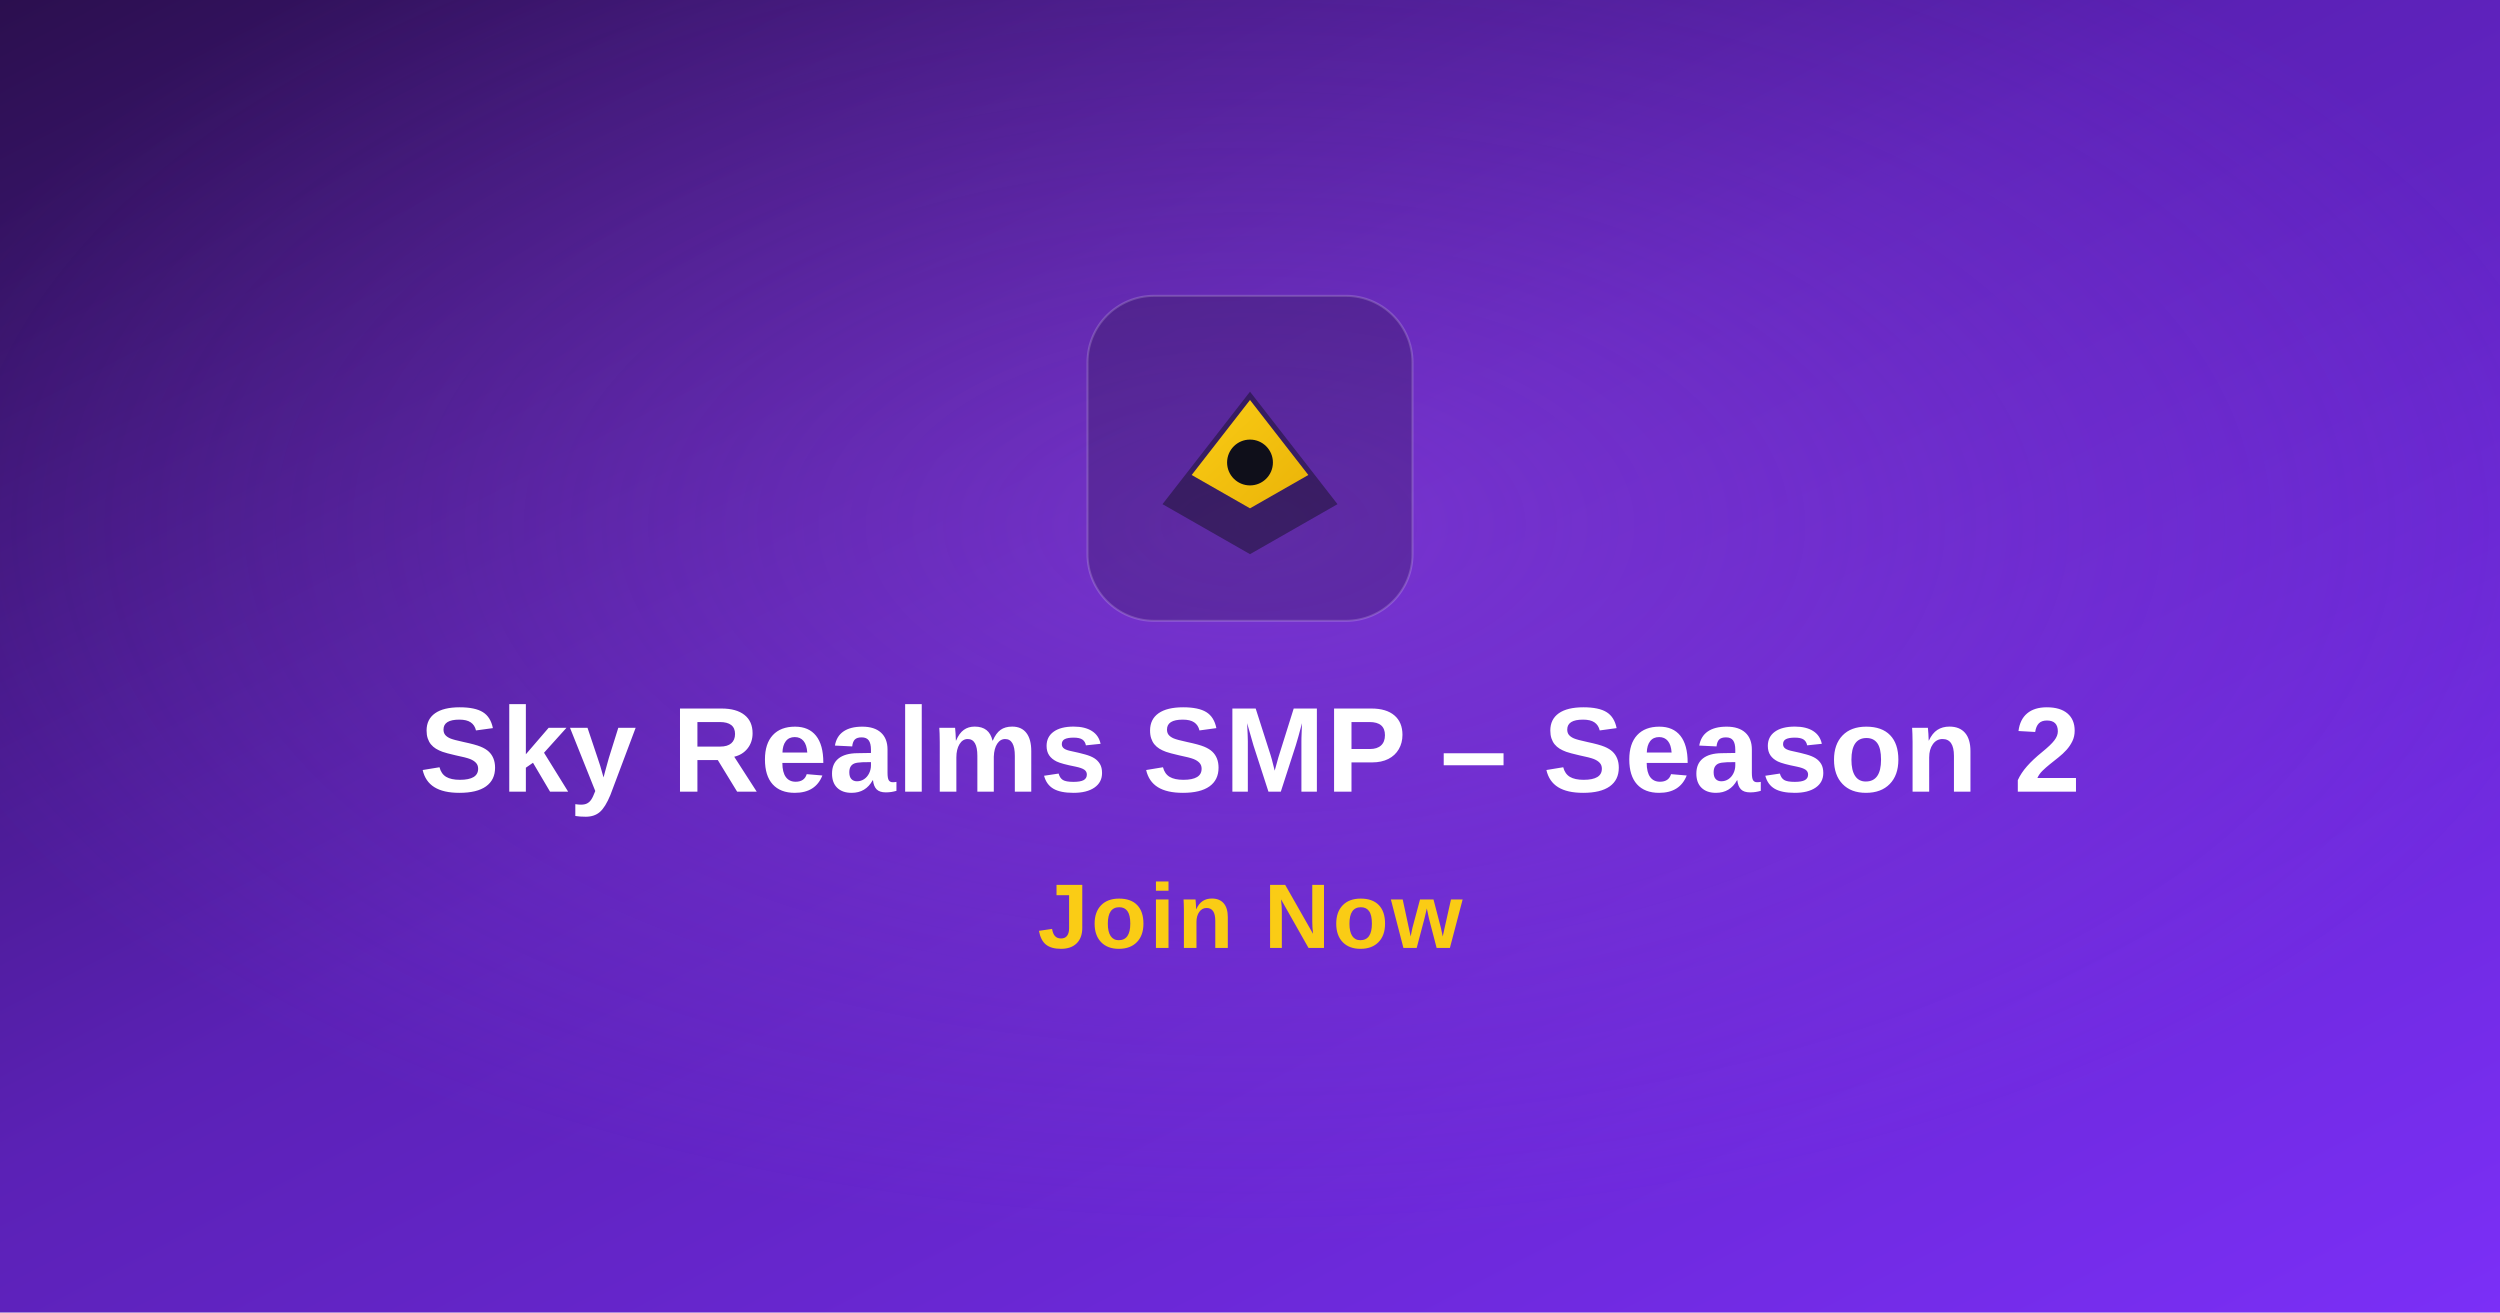
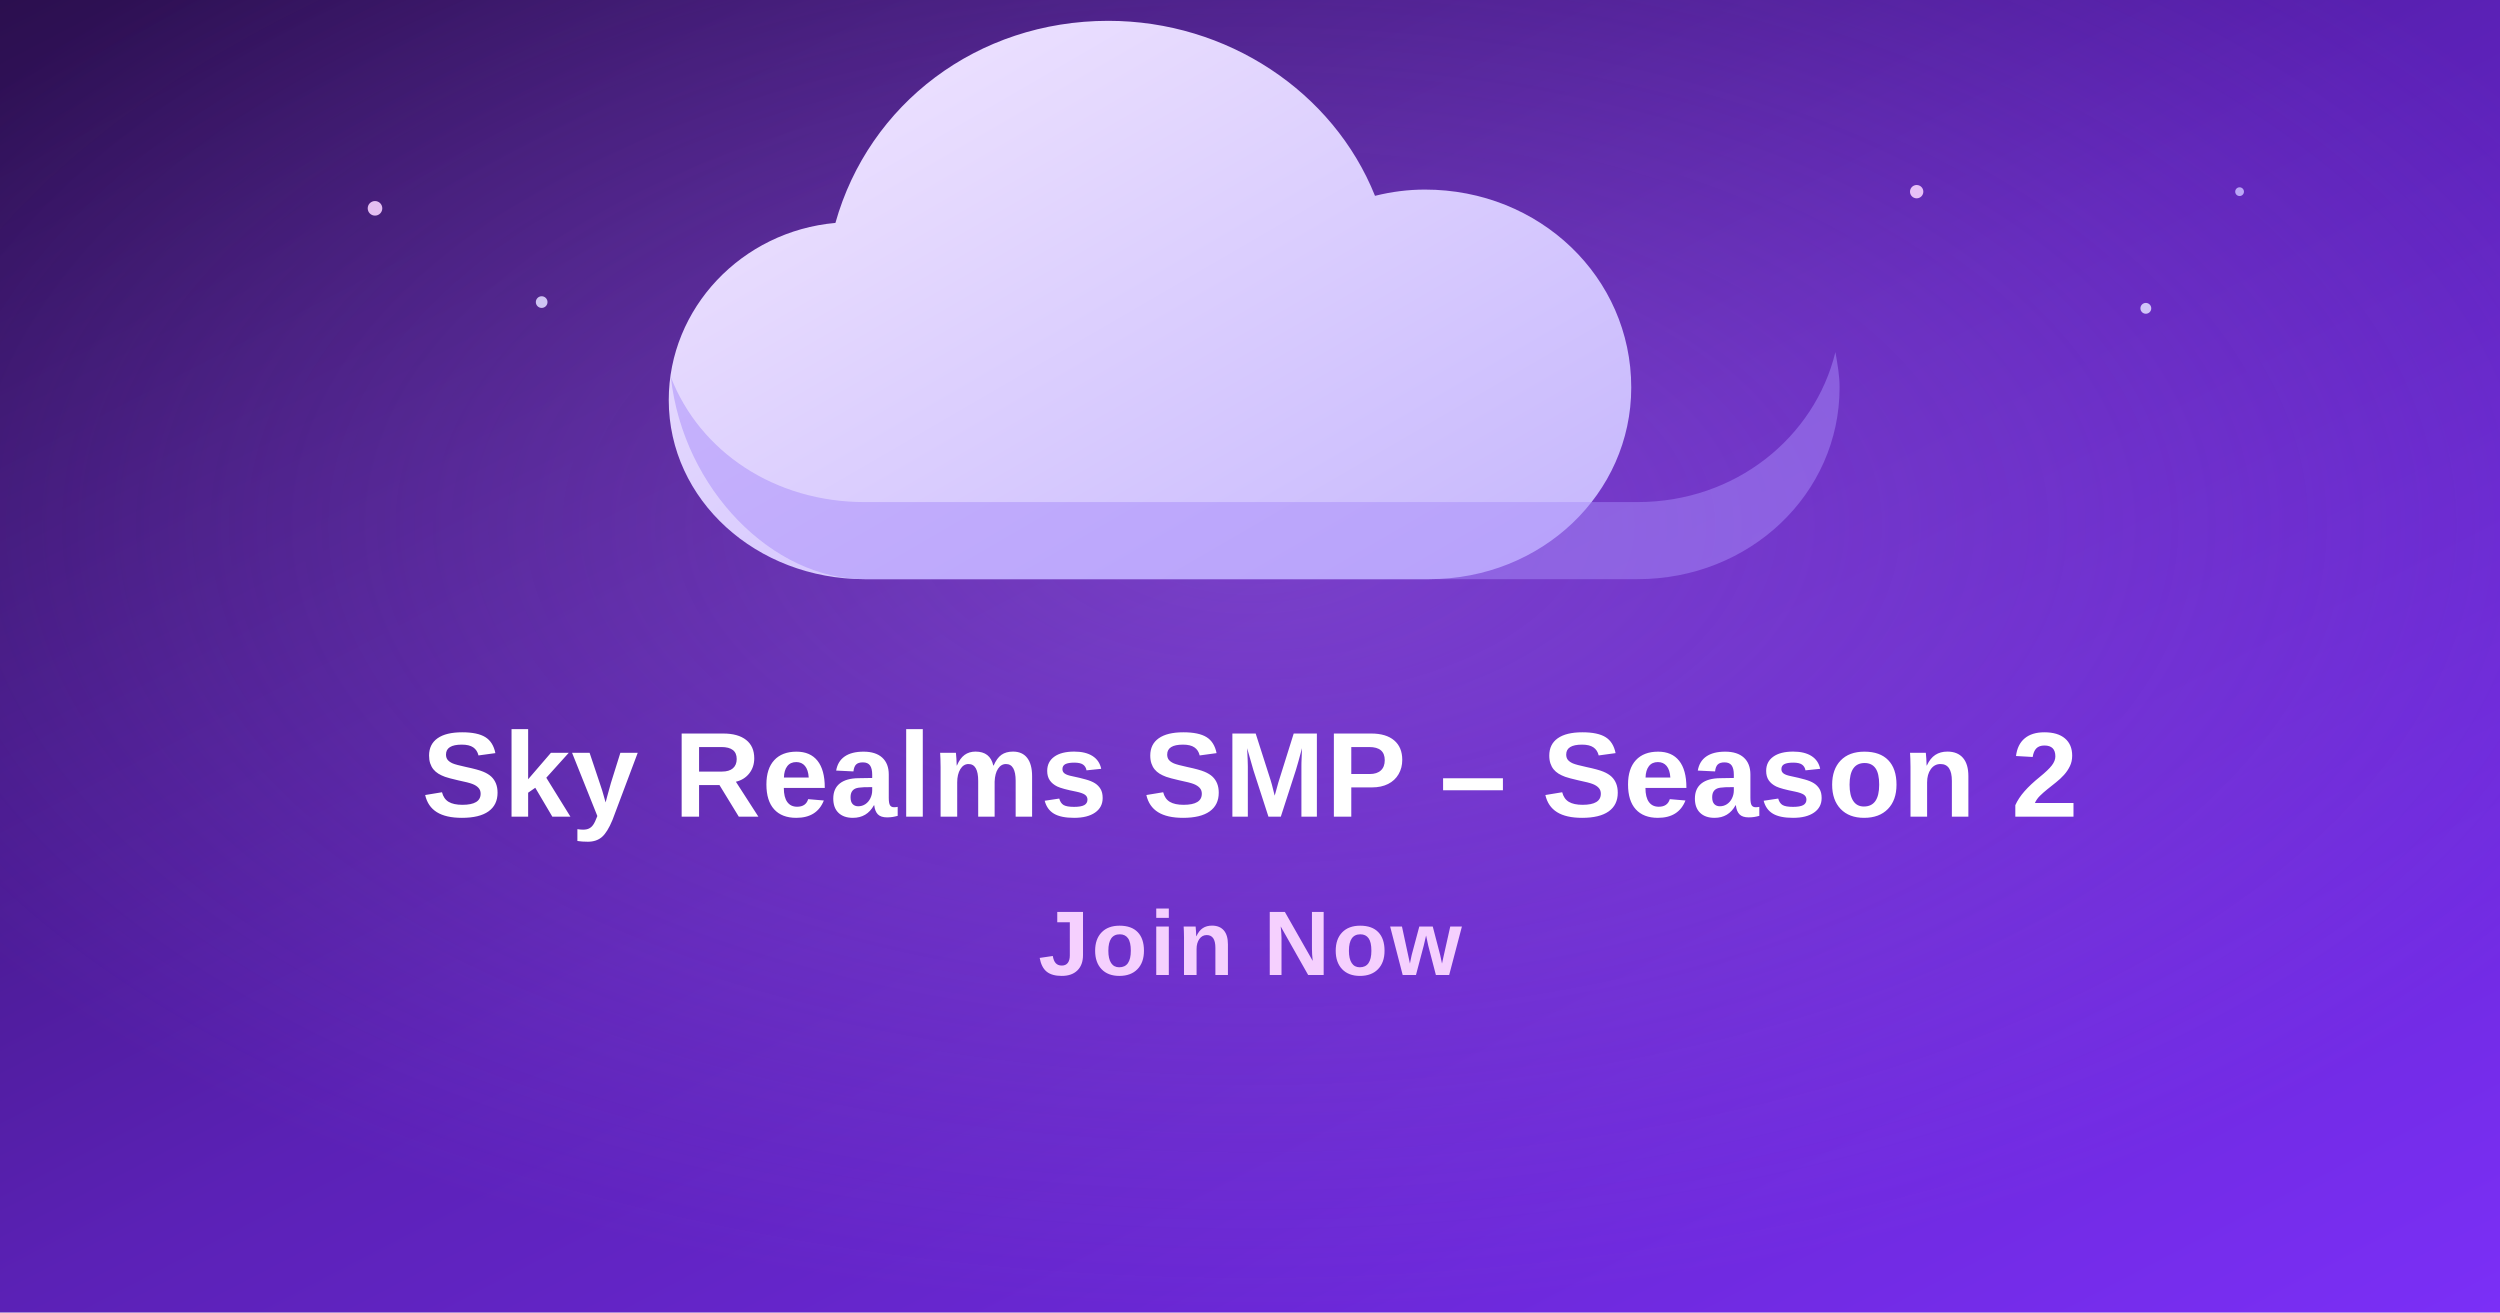
<svg xmlns="http://www.w3.org/2000/svg" width="1200" height="630" viewBox="0 0 1200 630" role="img" aria-label="Sky Realms SMP Season 2 preview">
  <defs>
    <linearGradient id="bg" x1="0" y1="0" x2="1" y2="1">
      <stop offset="0%" stop-color="#2B0F4E" />
-       <stop offset="45%" stop-color="#5B21B6" />
+       <stop offset="50%" stop-color="#5B21B6" />
      <stop offset="100%" stop-color="#7B2FF7" />
    </linearGradient>
-     <radialGradient id="glow" cx="50%" cy="40%" r="55%">
-       <stop offset="0%" stop-color="#A855F7" stop-opacity="0.35" />
-       <stop offset="100%" stop-color="#A855F7" stop-opacity="0" />
+     <radialGradient id="ambient" cx="50%" cy="40%" r="60%">
+       <stop offset="0%" stop-color="#C084FC" stop-opacity="0.32" />
+       <stop offset="100%" stop-color="#C084FC" stop-opacity="0" />
    </radialGradient>
-     <linearGradient id="accent" x1="0" y1="0" x2="1" y2="1">
-       <stop offset="0%" stop-color="#FACC15" />
-       <stop offset="100%" stop-color="#EAB308" />
+     <linearGradient id="cloud" x1="0" y1="0" x2="1" y2="1">
+       <stop offset="0%" stop-color="#F3E8FF" />
+       <stop offset="100%" stop-color="#C4B5FD" />
    </linearGradient>
  </defs>
  <rect width="1200" height="630" fill="url(#bg)" />
-   <rect width="1200" height="630" fill="url(#glow)" />
+   <rect width="1200" height="630" fill="url(#ambient)" />
+   <g opacity="0.9">
+     <circle cx="180" cy="100" r="3.5" fill="#F5D0FE" />
+     <circle cx="260" cy="145" r="2.8" fill="#DDD6FE" />
+     <circle cx="920" cy="92" r="3.2" fill="#F5D0FE" />
+     <circle cx="1030" cy="148" r="2.6" fill="#DDD6FE" />
+     <circle cx="1075" cy="92" r="2.1" fill="#C4B5FD" />
+   </g>
  <g transform="translate(600 220)">
-     <rect x="-78" y="-78" width="156" height="156" rx="32" fill="rgba(15,15,26,0.22)" stroke="rgba(255,255,255,0.18)" />
-     <path d="M-42 22L0-32l42 54-42 24-42-24z" fill="rgba(15,15,26,0.45)" />
-     <path d="M0-28l28 36-28 16-28-16 28-36z" fill="url(#accent)" />
-     <circle cx="0" cy="2" r="11" fill="#0F0F1A" />
+     <circle cx="120" cy="-65" r="30" fill="#F5D0FE" opacity="0.9" />
+     <circle cx="132" cy="-77" r="30" fill="#5B21B6" />
+     <path d="M-185 58c-52 0-94-38-94-86 0-44 35-81 80-85 16-57 68-97 131-97 57 0 108 34 128 84 8-2 16-3 24-3 55 0 99 42 99 95 0 51-43 92-97 92H-185z" fill="url(#cloud)" />
+     <path d="M-185 58h371c54 0 97-41 97-92 0-6-1-11-2-17-10 41-48 72-95 72H-185c-43 0-79-24-93-60 6 54 49 97 93 97z" fill="#A78BFA" opacity="0.5" />
  </g>
-   <text x="600" y="380" text-anchor="middle" fill="#FFFFFF" font-family="Orbitron, Poppins, Arial, sans-serif" font-size="58" font-weight="800" letter-spacing="0.5">
+   <text x="600" y="392" text-anchor="middle" fill="#FFFFFF" font-family="Orbitron, Poppins, Arial, sans-serif" font-size="58" font-weight="800" letter-spacing="0.4">
    Sky Realms SMP – Season 2
  </text>
-   <text x="600" y="455" text-anchor="middle" fill="#FACC15" font-family="Poppins, Arial, sans-serif" font-size="44" font-weight="700" letter-spacing="1.2">
+   <text x="600" y="468" text-anchor="middle" fill="#F5D0FE" font-family="Poppins, Arial, sans-serif" font-size="44" font-weight="700" letter-spacing="1.1">
    Join Now
  </text>
</svg>
